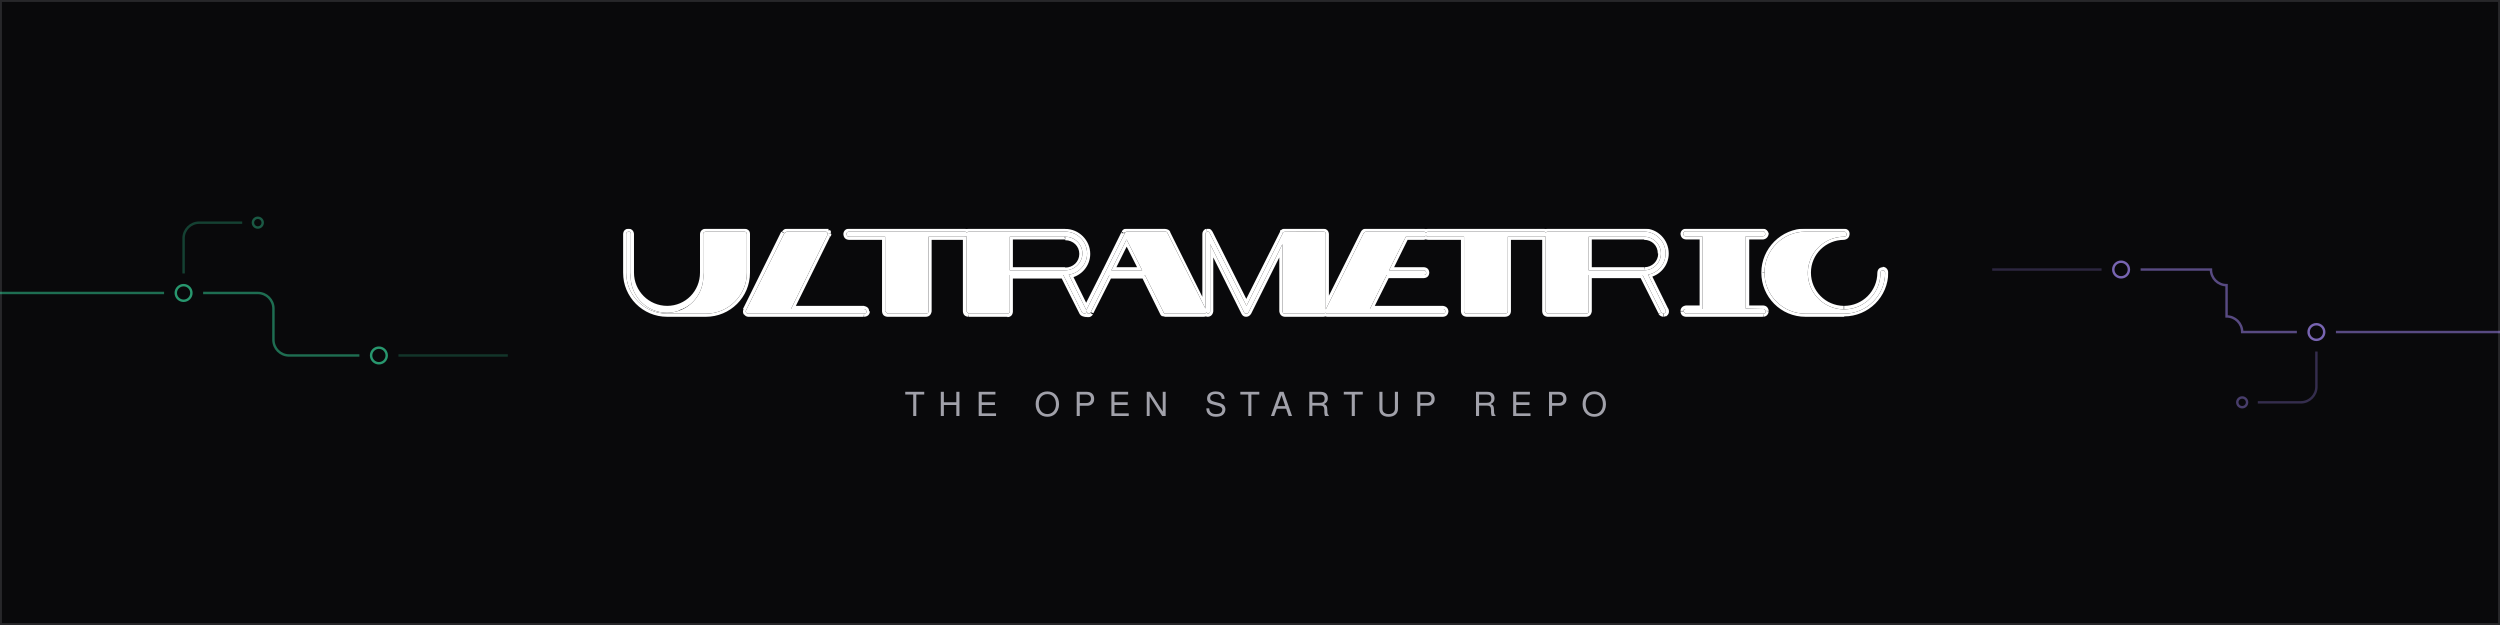
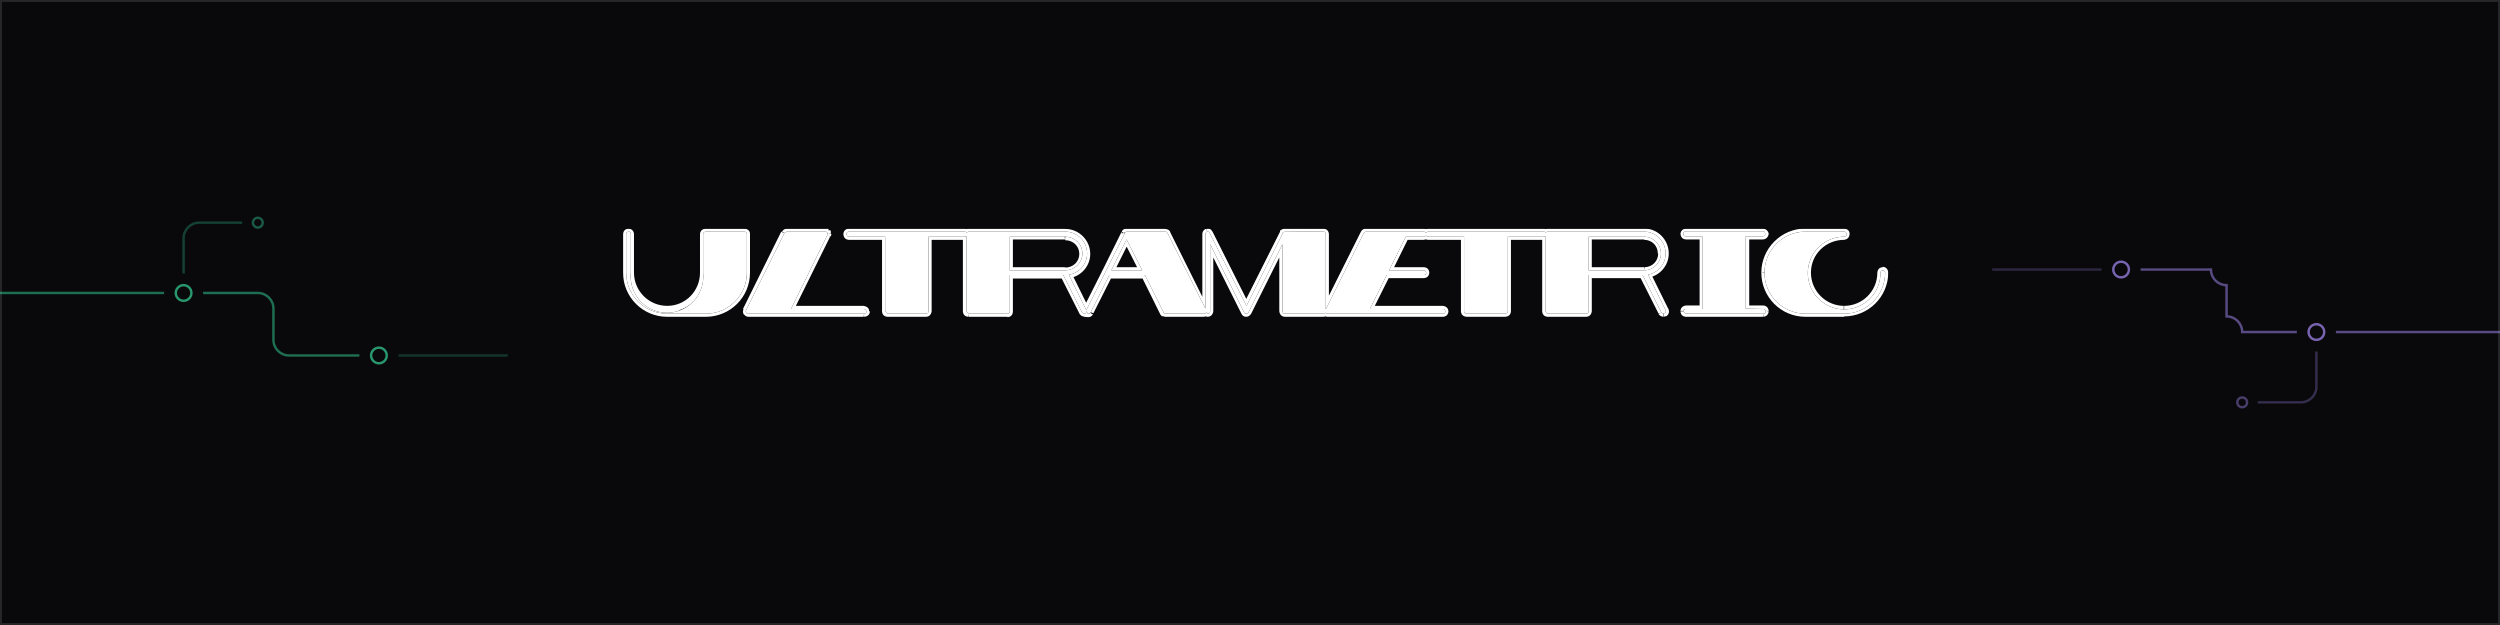
<svg xmlns="http://www.w3.org/2000/svg" width="1280" height="320" viewBox="0 0 1280 320" role="img" aria-labelledby="banner-title">
  <rect width="1280" height="320" fill="#09090b" />
  <rect x="0.5" y="0.5" width="1279" height="319" fill="none" stroke="#27272a" stroke-width="1" />
  <g stroke="#34d399" fill="none" stroke-width="1.25">
    <path d="M0 150 H84" opacity="0.5" />
    <path d="M104 150 h28 a8 8 0 0 1 8 8 v16 a8 8 0 0 0 8 8 h36" opacity="0.5" />
    <path d="M204 182 h56" opacity="0.22" />
    <path d="M94 140 v-18 a8 8 0 0 1 8 -8 h22" opacity="0.28" />
    <circle cx="94" cy="150" r="4" fill="#09090b" opacity="0.7" />
    <circle cx="194" cy="182" r="4" fill="#09090b" opacity="0.7" />
    <circle cx="132" cy="114" r="2.5" fill="#09090b" opacity="0.4" />
  </g>
  <g stroke="#a78bfa" fill="none" stroke-width="1.25">
    <path d="M1280 170 H1196" opacity="0.5" />
    <path d="M1176 170 h-28 a8 8 0 0 0 -8 -8 v-16 a8 8 0 0 1 -8 -8 h-36" opacity="0.5" />
    <path d="M1076 138 h-56" opacity="0.22" />
    <path d="M1186 180 v18 a8 8 0 0 1 -8 8 h-22" opacity="0.28" />
    <circle cx="1186" cy="170" r="4" fill="#09090b" opacity="0.7" />
    <circle cx="1086" cy="138" r="4" fill="#09090b" opacity="0.7" />
    <circle cx="1148" cy="206" r="2.5" fill="#09090b" opacity="0.4" />
  </g>
  <svg x="319" y="117" width="648" height="46" viewBox="0 0 324 23" fill="none">
    <mask id="a" width="325" height="23" x="-.6" y="-.2" fill="#000" maskUnits="userSpaceOnUse">
      <path fill="#fff" d="M-.6-.2h325v23H-.6z" />
      <path d="M31 .8q.6 0 .7.6v9.9c0 5.8-4.7 10.5-10.5 10.5h-9.9C5.5 21.8.8 17.1.8 11.3V1.4q0-.5.6-.6t.6.6v9.9a9.3 9.3 0 1 0 18.5 0V1.4q0-.5.7-.6zm30.6 19.8q.6 0 .7.6t-.7.6H32q-.3 0-.5-.3t0-.6l9.8-19.7.6-.4H52l.1.1.2.2v.6L43 20.6zM87.4.8q.7 0 .7.6t-.7.7h-9.2v19.1q0 .5-.6.6h-9.9l-.6-.6V2.1h-9.3q-.5 0-.6-.7 0-.5.6-.6zm26.7 11 4.5 9.1q.2.5-.2.8l-.3.1-.6-.3-4.8-9.6H99v9.3q0 .5-.6.6h-9.9l-.6-.6V1.4q0-.5.6-.6h24.7c3.1 0 5.6 2.5 5.6 5.6 0 2.7-2 5-4.6 5.4m-1-1.1c2.4 0 4.4-2 4.4-4.3 0-2.4-2-4.3-4.4-4.3H99v8.6zm36.1 10.2v.6q-.2.3-.5.3h-10.2l-.2-.3-4.8-9.6h-9.1l-4.8 9.6q-.3.5-.8.2l-.3-.8 4.9-9.8 5-10q.2-.3.5-.3h9.9q.3 0 .5.4zM125 10.7h7.9l-4-7.9zM179.3.8q.6 0 .6.6v19.8q0 .5-.6.6h-9.9q-.5 0-.6-.6V4l-8.7 17.5c-.2.4-.9.4-1.1 0L150.3 4v17.2q0 .5-.6.6l-.6-.6V1.4q0-.4.4-.6t.7.4l9.4 18.6 9.3-18.6V1l.3-.1h.2V.7zm30.6 19.8q.6 0 .6.6t-.6.6h-29.6q-.4 0-.5-.3-.3-.2 0-.6l9.8-19.7q.2-.3.5-.4H205q.5 0 .6.6t-.6.7h-4.6l-4.3 8.6h8.9q.5 0 .6.6t-.6.6h-9.5l-4.3 8.7zM235.7.8q.6 0 .6.6t-.6.7h-9.2v19.1q0 .5-.7.6H216a.6.6 0 0 1-.7-.6V2.1h-9.2q-.6 0-.6-.7 0-.5.6-.6zm26.7 11 4.5 9.1q.2.5-.3.8l-.3.1-.5-.3-4.8-9.6h-13.8v9.3q0 .5-.6.6h-10l-.5-.6V1.4q0-.5.6-.6h24.7c3 0 5.5 2.5 5.5 5.6 0 2.7-2 5-4.5 5.4m-1-1.1c2.4 0 4.3-2 4.3-4.3 0-2.4-2-4.3-4.3-4.3h-14.2v8.6zm30.5 9.9q.5 0 .6.6t-.6.6H272l-.6-.6q0-.5.6-.6h4.3V2H272q-.5 0-.6-.7 0-.5.6-.6h19.8q.5 0 .6.6t-.6.7h-4.4v18.5zm30.6-9.9q.5 0 .6.6c0 5.8-4.7 10.5-10.5 10.5h-9.9a10.5 10.5 0 0 1 0-21h9.9q.5 0 .6.6t-.6.7a9.3 9.3 0 1 0 9.3 9.2q0-.5.6-.6" />
    </mask>
    <path fill="#fff" d="M31 .8q.6 0 .7.6v9.9c0 5.8-4.7 10.5-10.5 10.5h-9.9C5.5 21.8.8 17.1.8 11.3V1.4q0-.5.6-.6t.6.6v9.9a9.3 9.3 0 1 0 18.5 0V1.4q0-.5.7-.6zm30.6 19.8q.6 0 .7.6t-.7.6H32q-.3 0-.5-.3t0-.6l9.8-19.7.6-.4H52l.1.1.2.2v.6L43 20.6zM87.4.8q.7 0 .7.6t-.7.7h-9.2v19.1q0 .5-.6.6h-9.9l-.6-.6V2.1h-9.3q-.5 0-.6-.7 0-.5.6-.6zm26.7 11 4.5 9.1q.2.5-.2.8l-.3.1-.6-.3-4.8-9.6H99v9.3q0 .5-.6.6h-9.9l-.6-.6V1.4q0-.5.6-.6h24.7c3.1 0 5.6 2.5 5.6 5.6 0 2.7-2 5-4.6 5.4m-1-1.1c2.4 0 4.4-2 4.4-4.3 0-2.4-2-4.3-4.4-4.3H99v8.6zm36.1 10.2v.6q-.2.3-.5.3h-10.2l-.2-.3-4.8-9.6h-9.1l-4.8 9.6q-.3.5-.8.2l-.3-.8 4.9-9.8 5-10q.2-.3.5-.3h9.9q.3 0 .5.4zM125 10.7h7.9l-4-7.9zM179.3.8q.6 0 .6.6v19.8q0 .5-.6.6h-9.9q-.5 0-.6-.6V4l-8.7 17.5c-.2.4-.9.4-1.1 0L150.3 4v17.2q0 .5-.6.6l-.6-.6V1.4q0-.4.4-.6t.7.4l9.4 18.6 9.3-18.6V1l.3-.1h.2V.7zm30.6 19.8q.6 0 .6.6t-.6.6h-29.6q-.4 0-.5-.3-.3-.2 0-.6l9.8-19.7q.2-.3.5-.4H205q.5 0 .6.6t-.6.7h-4.6l-4.3 8.6h8.9q.5 0 .6.6t-.6.6h-9.5l-4.3 8.7zM235.7.8q.6 0 .6.6t-.6.7h-9.2v19.1q0 .5-.7.6H216a.6.6 0 0 1-.7-.6V2.1h-9.2q-.6 0-.6-.7 0-.5.6-.6zm26.7 11 4.5 9.1q.2.5-.3.8l-.3.1-.5-.3-4.8-9.6h-13.8v9.3q0 .5-.6.6h-10l-.5-.6V1.4q0-.5.6-.6h24.7c3 0 5.5 2.5 5.5 5.6 0 2.7-2 5-4.5 5.4m-1-1.1c2.4 0 4.3-2 4.3-4.3 0-2.4-2-4.3-4.3-4.3h-14.2v8.6zm30.5 9.9q.5 0 .6.6t-.6.6H272l-.6-.6q0-.5.6-.6h4.3V2H272q-.5 0-.6-.7 0-.5.6-.6h19.8q.5 0 .6.6t-.6.7h-4.4v18.5zm30.6-9.9q.5 0 .6.6c0 5.8-4.7 10.5-10.5 10.5h-9.9a10.5 10.5 0 0 1 0-21h9.9q.5 0 .6.6t-.6.7a9.3 9.3 0 1 0 9.3 9.2q0-.5.6-.6" />
    <path fill="#fff" d="M31 .8v.8l-.1-.2h1.6Q32.5.2 31 0zm.7.6h-.8v9.9h1.6V1.4zm0 9.9h-.8c0 5.3-4.4 9.7-9.7 9.7v1.6c6.2 0 11.3-5 11.3-11.3zM21.2 21.8V21h-9.9v1.6h9.9zm-9.9 0V21a9.7 9.7 0 0 1-9.7-9.7H0c0 6.2 5 11.3 11.3 11.3zM.8 11.3h.8V1.4H0v9.9zm0-9.9h.8v.1l-.2.1V0Q.1.2 0 1.4zm.6-.6v.8h-.1v-.2h1.5Q2.7.2 1.4 0zm.6.6h-.8v9.9h1.6V1.4zm0 9.9h-.8a10 10 0 0 0 10.1 10v-1.5a8.5 8.5 0 0 1-8.5-8.5zm9.3 9.3v.8a10 10 0 0 0 10-10.1h-1.6c0 4.7-3.7 8.5-8.4 8.5zm9.2-9.3h.8V1.4h-1.6v9.9zm0-9.9h.8v.2h-.1V0q-1.4.2-1.5 1.4zm.7-.6v.8H31V0h-9.8zm10.3 20.7.7-.3V21zm0-.6.6.5v-.1zm9.8-19.7-.7-.4zM51.8.8h.8V0h-.8zm0 0H51v.8h.8zm.2 0-.4.8h.4zm0 0 .6-.5-.2-.2h-.3zm.3.3h.8V.7l-.2-.2zm0 0h-.8v.3l.2.3zm0 0h-.8v.2l.1.2zm0 .6-.6-.4h-.1zM43 20.6l-.7-.4-.6 1.2H43zm18.7 0v.8l-.1-.2H63q0-1.2-1.5-1.4zm.7.6h-.8V21h.1v1.6q1.4-.1 1.5-1.4zm-.7.6V21H32v1.6h29.6zm-29.6 0V21q.2 0 .2.2l-.7.3-.7.4q.5.7 1.2.7zm-.5-.3.7-.4v.3l-.7-.5-.7-.4q-.4.8 0 1.5zm0-.6.7.4L42 1.5l-.8-.3-.7-.4-9.8 19.8zm9.8-19.7.7.4H42V0q-.9.1-1.3.8zm.6-.4v.8h9.9V0h-10zm9.9 0H51zh.8zm0 0v.8h-.2l.4-.7.5-.7-.8-.2zm.2 0v.9zV0zm0 0-.5.7.6-.6.6-.5zm.1.1-.6.6.2.1.6-.5.6-.6-.2-.1zm.2.2h-.8zh.8zm0 0-.6.6-.2-.5zh.8V.7L53 .4zm0 0-.7.4v-.2h1.6L53 .8zm0 .2h-.7v.1h1.6zm0 .1h-.7v-.1l.7.4.7.4q.3-.5.2-.7zm0 .3-.7-.4-9.4 19 .7.3.7.3L53 2.1zM43 20.6v.8h18.7v-1.6H43zM78.2 2v-.8h-.8V2zM67.1 2h.8v-.8H67zM87.4.8v.8l-.1-.2h1.6q0-1.2-1.5-1.4zm.7.6h-.8l.1-.1v1.6q1.4-.2 1.5-1.5zm-.7.7v-.8h-9.2v1.6h9.2zm-9.2 0h-.8v19.1H79V2.1zm0 19.1h-.8V21h.2v1.6q1.2-.1 1.4-1.4zm-.6.6V21h-9.9v1.6h9.9zm-9.9 0V21h.1v.2h-1.5q.1 1.3 1.4 1.4zm-.6-.6h.8V2.1h-1.6v19.1zm0-19.1v-.8h-9.3v1.6h9.3zm-9.3 0v-.8h.2v.1h-1.6q.1 1.4 1.4 1.5zm-.6-.7h.8v.1l-.2.1V0q-1.3.2-1.4 1.4zm.6-.6v.8h29.6V0H57.8zm56.3 11-.1-.7-1.1.1.5 1zm4.5 9.1-.7.4zm-.2.8-.4-.7zm-.9-.2-.7.3zm-4.8-9.6.8-.3-.3-.5h-.5zM99 12v-.8h-.8v.8zm0-9.8v-.8h-.8V2zm0 8.6h-.8v.8h.8zm15.2 1.1-.7.4 4.5 9 .7-.3.7-.3-4.5-9.1zm4.5 9.1-.7.4.1-.3.4.7.3.8q1.1-.7.6-2zm-.2.8-.5-.6.2-.1v1.6l.7-.2zm-.3.1V21h.1l-.7.5-.7.4q.4.6 1.3.7zm-.6-.3.7-.4-4.7-9.5-.8.3-.7.4 4.8 9.5zm-4.8-9.6v-.8H99v1.6h13.8zM99 12h-.8v9.3h1.6V12zm0 9.3h-.8l.2-.2v1.6q1.3-.1 1.4-1.4zm-.6.6V21h-9.9v1.6h10zm-9.9 0V21q.2 0 .2.2H87q.1 1.3 1.4 1.4zm-.6-.6h.8V1.4H87v19.8zm0-19.8h.8v.1l-.2.1V0Q87.1.2 87 1.4zm.6-.6v.8h24.7V0H88.4zm24.7 0v.8c2.6 0 4.8 2.2 4.8 4.8h1.6c0-3.5-2.9-6.4-6.4-6.4zm5.6 5.6h-.8c0 2.3-1.7 4.3-4 4.7l.2.7.1.8c3-.5 5.3-3.1 5.3-6.2zm-5.6 4.3v.8zV10zm0 0v.8c2.8 0 5.2-2.3 5.2-5.1h-1.6c0 2-1.6 3.5-3.6 3.5zm4.4-4.3h.8c0-2.9-2.4-5.1-5.2-5.1V3c2 0 3.6 1.5 3.6 3.5zM113 2v-.8H99v1.6h14.2zM99 2h-.8v8.6h1.6V2.1zm0 8.6v.8h14.2V9.9H99zm50.3 10.2.7-.3zm0 .6-.7-.4zm-10.7.2-.5.7zm-.2-.2.7-.2v-.1zm-4.8-9.6.7-.3-.2-.5h-.5zm-9.1 0V11h-.5l-.3.5zm-4.8 9.6.7.4zm-.8.2.3-.7zm-.3-.8.7.4zm4.9-9.8.7.3.1-.2V11zm0 0v.7h.5l.2-.4zm5-10V.5h-.5l-.3.4zm0 0-.7-.4-.1.2V1zm11 0-.8.4zM125 10.8l-.8-.4-.5 1.2h1.3zm7.9 0v.8h1.2l-.5-1.2zm-4-7.9.7-.3L129 1l-.7 1.5zM149.2 21l-.7.4V21l.7.4.7.5q.5-.8 0-1.4zm0 .6-.7-.4h.1V21v1.6q.8 0 1.3-.6zm-.5.3V21h-10v1.6h10zm-10 0V21zv.8zm0 0V21h.2l-.4.7-.5.7.8.2zm-.2 0 .4-.8v.1l.1.2-.7.2-.8.2c0 .4.5.6.5.7zm-.2-.3.7-.4-4.8-9.5-.7.3-.7.4 4.7 9.5zm-4.8-9.6v-.8h-9.1v1.6h9zm-9.1 0-.8-.3L119 21l.7.4.7.3 4.8-9.5zm-4.8 9.6-.7-.4q.2-.2.2 0l-.3.6-.4.8q1.2.4 1.9-.6zm-.8.2.3-.7.1.3-.7-.4-.7-.3q-.5 1.2.6 1.9zm-.3-.8.7.4 5-9.9-.8-.3-.7-.4-5 9.9zm4.9-9.8h.8l-.2.5-.5.2zv-.8h-.2l-.5.3-.2.5zm0 0 .7.3 5-9.9-.7-.3-.8-.4-4.9 9.9zm5-10V2l.3-.1a1 1 0 0 0 .5-.8zh-.8a1 1 0 0 1 .8-.7zm0 0h.8zh-.8zm0 0 .6.4v.1V0q-.9 0-1.3.7zm.5-.3v.8h9.9V0h-9.9zm9.9 0v.8l-.2-.1.7-.3.8-.4q-.3-.7-1.3-.8zm.5.4-.7.3 10 19.8.6-.4.7-.3L140 .8zM125 10.7v.8h7.9V9.9h-8zm7.9 0 .7-.4-4-7.8-.7.3-.7.4 4 7.9zm-4-7.9-.7-.3-4 7.8.8.4.7.4 4-8zM168.8 4h.8l-1.5-.3zm-8.7 17.5.7.3zm-1.1 0-.7.3zM150.3 4l.7-.3-1.5.3zm-.8-3.2-.1-.8zm.7.4.7-.4zm9.4 18.6-.8.4.8 1.4.7-1.4zm9.3-18.6.7.3v-.3zm0-.2.8.4V1zm0 0-.3-.7-.4.2V1zm.3-.1.2.7zm.2 0v.7h.3l.3-.2zm0-.1V0h-.3l-.2.2zm9.9 0v.8h-.1v-.2h1.5q-.1-1.2-1.4-1.4zm.6.6h-.8v19.8h1.6V1.4zm0 19.8h-.8V21h.2v1.6q1.3-.1 1.4-1.4zm-.6.6V21h-9.9v1.6h9.9zm-9.9 0V21h.1l.1.2H168q.2 1.3 1.4 1.4zm-.6-.6h.8V4H168v17.2zm0-17.2-.7-.3-8.7 17.4.7.4.7.3 8.7-17.4zm-8.7 17.5-.7-.4V21h.2l.1.1-.7.4-.7.3q.4.8 1.2.8t1.3-.8zm-1.1 0 .7-.4L151 3.7l-.7.3-.7.4 8.7 17.4zM150.3 4h-.8v17.2h1.6V4zm0 17.2h-.8V21h.2v1.6q1.2-.1 1.4-1.4zm-.6.6V21l.2.2h-1.6q.1 1.3 1.4 1.4zm-.6-.6h.8V1.4h-1.6v19.8zm0-19.8h.8v.1l-.2.1-.2-.8-.2-.8q-1 .5-1 1.4zm.4-.6.2.8h-.1l.6-.4.7-.4q-.6-1-1.5-.8zm.7.4-.7.3 9.3 18.7.8-.4.7-.3L150.9.8zm9.4 18.6.7.4 9.3-18.7-.7-.3-.7-.4-9.4 18.7zm9.3-18.6h.8v.3l-.2.1.2-.2-.7-.4-.7-.3V.5l-.2.7zm0-.2h.9zh-.8zm0 0 .4.7h.2v-.1l-.3-.7-.3-.8-.3.2zm.3-.1.2.7V0l-.5.1zm.2 0 .6.5zl-.5-.6zm0-.1v.8h9.9V0h-9.9zm10.4 20.7.7-.3V21zm0-.6.6.5v-.1zm9.8-19.7-.7-.4zm10.8.9v-.8h-.5l-.2.4zm-4.3 8.6-.7-.4-.6 1.2h1.3zm-.6 1.2v-.8h-.5l-.2.5zm-4.3 8.7-.8-.4-.5 1.2h1.3zm18.7 0v.8h-.1v-.2h1.5q-.1-1.2-1.4-1.4zm.6.6h-.8l.1-.2h.1v1.6q1.3-.1 1.4-1.4zm-.6.6V21h-29.6v1.6h29.6zm-29.6 0V21l.2.2-.7.3-.8.4q.6.7 1.3.7zm-.5-.3.6-.4v.3l-.7-.5-.6-.4q-.5.8 0 1.5zm0-.6.6.4 10-19.8-.8-.3-.7-.4-9.9 19.8zm9.8-19.7.7.4h-.2V0q-.8.1-1.2.8zm.5-.4v.8H205V0h-15zm14.9 0v.8h-.2v-.2h1.6Q206.3.2 205 0zm.6.6h-.8l.2-.1v1.6q1.3-.2 1.4-1.5zm-.6.7v-.8h-4.6v1.6h4.6zm-4.6 0-.7-.4-4.3 8.6.7.4.7.4 4.3-8.7zm-4.3 8.6v.8h8.9V9.9h-9zm8.9 0v.8q-.2 0-.2-.2h1.6q-.1-1.3-1.4-1.4zm.6.6h-.8v-.1h.2v1.5q1.3-.1 1.4-1.4zm-.6.6v-.8h-9.5v1.6h9.5zm-9.5 0-.7-.3-4.4 8.6.8.4.7.3 4.3-8.6zm-4.3 8.7v.8h18.7v-1.6h-18.7zM226.5 2v-.8h-.8V2zm-11.2 0h.8v-.8h-.8zM235.7.8v.8h-.1v-.2h1.5Q237 .2 235.7 0zm.6.6h-.8l.2-.1v1.6q1.3-.2 1.4-1.5zm-.6.7v-.8h-9.2v1.6h9.2zm-9.2 0h-.8v19.1h1.6V2.1zm0 19.1h-.8V21h.1v1.6q1.4-.1 1.5-1.4zm-.7.6V21H216v1.6h9.8zm-9.8 0V21l.1.2h-1.6q.1 1.3 1.5 1.4zm-.7-.6h.8V2.1h-1.6v19.1zm0-19.1v-.8h-9.2v1.6h9.2zm-9.2 0v-.8h.1v.1h-1.5q0 1.4 1.4 1.5zm-.6-.7h.8v.1l-.2.1V0q-1.4.2-1.4 1.4zm.6-.6v.8h29.6V0h-29.6zm56.3 11-.2-.7-1 .1.4 1zm4.5 9.1-.7.4zm-.3.8-.3-.7h-.1zm-.8-.2-.7.3zm-4.8-9.6.7-.3-.2-.5h-.5zm-13.8 0v-.8h-.8v.8zm0-9.8v-.8h-.8V2zm0 8.6h-.8v.8h.8zm15.2 1.1-.8.4 4.6 9 .7-.3.7-.3-4.5-9.1zm4.5 9.1-.7.4V21l.4.7.4.8q1.1-.7.6-2zm-.3.8-.4-.6.2-.1v1.6l.7-.2zm-.3.1V21h.2l-.7.5-.7.4q.4.6 1.2.7zm-.5-.3.7-.4-4.8-9.5-.7.3-.7.4 4.8 9.5zm-4.8-9.6v-.8h-13.8v1.6H261zm-13.8 0h-.8v9.3h1.6v-9.3zm0 9.3h-.8q0-.2.2-.2v1.6q1.2-.1 1.4-1.4zm-.6.6V21h-10v1.6h10zm-10 0V21q.3 0 .3.2h-1.6q.1 1.3 1.4 1.4zm-.5-.6h.8V1.4h-1.6v19.8zm0-19.8h.8v.1l-.2.1V0q-1.3.2-1.4 1.4zm.6-.6v.8h24.7V0h-24.7zm24.7 0v.8c2.6 0 4.7 2.2 4.7 4.8h1.6c0-3.5-2.8-6.4-6.3-6.4zm5.5 5.6h-.8c0 2.3-1.6 4.3-3.9 4.7l.2.7v.8c3-.5 5.3-3.1 5.3-6.2zm-5.5 4.3v.8zv-.8zm0 0v.8c2.8 0 5.1-2.3 5.1-5.1H265c0 2-1.6 3.5-3.5 3.5zm4.3-4.3h.8a5 5 0 0 0-5.1-5.1v1.6c2 0 3.5 1.5 3.5 3.5zM261.4 2v-.8h-14.2v1.6h14.2zm-14.2 0h-.8v8.6h1.6V2.1zm0 8.6v.8h14.2V9.9h-14.2zm29.2 9.9v.8h.8v-.8zm0-18.5h.8v-.8h-.8zm11.1 0v-.8h-.8V2zm0 18.5h-.8v.8h.8zm4.4 0v.8h-.2v-.2h1.6q-.2-1.3-1.4-1.4zm.6.6h-.8V21h.2v1.6q1.2-.1 1.4-1.4zm-.6.6V21H272v1.6h19.8zm-19.8 0V21q.2 0 .2.2h-1.6q.1 1.3 1.4 1.4zm-.6-.6h.8v.1h-.2v-1.5q-1.3.2-1.4 1.4zm.6-.6v.8h4.3v-1.6h-4.3zm4.3 0h.8V2h-1.6v18.5zm0-18.5v-.8h-4.3v1.6h4.3zm-4.3 0v-.8h.1v.1h-1.5q.1 1.4 1.4 1.5zm-.6-.7h.8v.1l-.2.1V0q-1.3.2-1.4 1.4zm.6-.6v.8h19.8V0H272zm19.8 0v.8h-.2v-.2h1.6Q293 .2 291.9 0zm.6.6h-.8v-.1h.2v1.6q1.2-.2 1.4-1.5zm-.6.7v-.8h-4.4v1.6h4.4zm-4.4 0h-.8v18.5h1.6V2zm0 18.5v.8h4.4v-1.6h-4.4zm35-9.9v.8h-.1l-.1-.2h1.6q-.2-1.3-1.4-1.4zm.6.6h-.8c0 5.3-4.4 9.7-9.7 9.7v1.6c6.2 0 11.3-5 11.3-11.3zm-10.5 10.5V21h-9.9v1.6h9.9zm-9.9 0V21a9.7 9.7 0 0 1-9.7-9.7h-1.6c0 6.2 5 11.3 11.3 11.3zm-10.5-10.5h.8c0-5.3 4.4-9.7 9.7-9.7V0c-6.2 0-11.3 5.1-11.3 11.3zM302.7.8v.8h9.9V0h-9.9zm9.9 0v.8h-.1v-.2h1.5q0-1.2-1.4-1.4zm.6.6h-.8v-.1h.2v1.6q1.3-.2 1.4-1.5zm-.6.7v-.8a10 10 0 0 0-10 10h1.5c0-4.7 3.8-8.4 8.5-8.4zm-9.3 9.2h-.8a10 10 0 0 0 10 10v-1.5a8.5 8.5 0 0 1-8.4-8.5zm9.3 9.3v.8a10 10 0 0 0 10-10.1h-1.5c0 4.7-3.8 8.5-8.5 8.5zm9.3-9.3h.8l-.2.2V9.9q-1.3.1-1.4 1.4z" mask="url(#a)" />
  </svg>
-   <text x="643" y="213" text-anchor="middle" font-family="ui-sans-serif, system-ui, -apple-system, 'Segoe UI', Helvetica, Arial, sans-serif" font-size="17" letter-spacing="7" fill="#a1a1aa">THE OPEN STARTUP REPO</text>
</svg>
